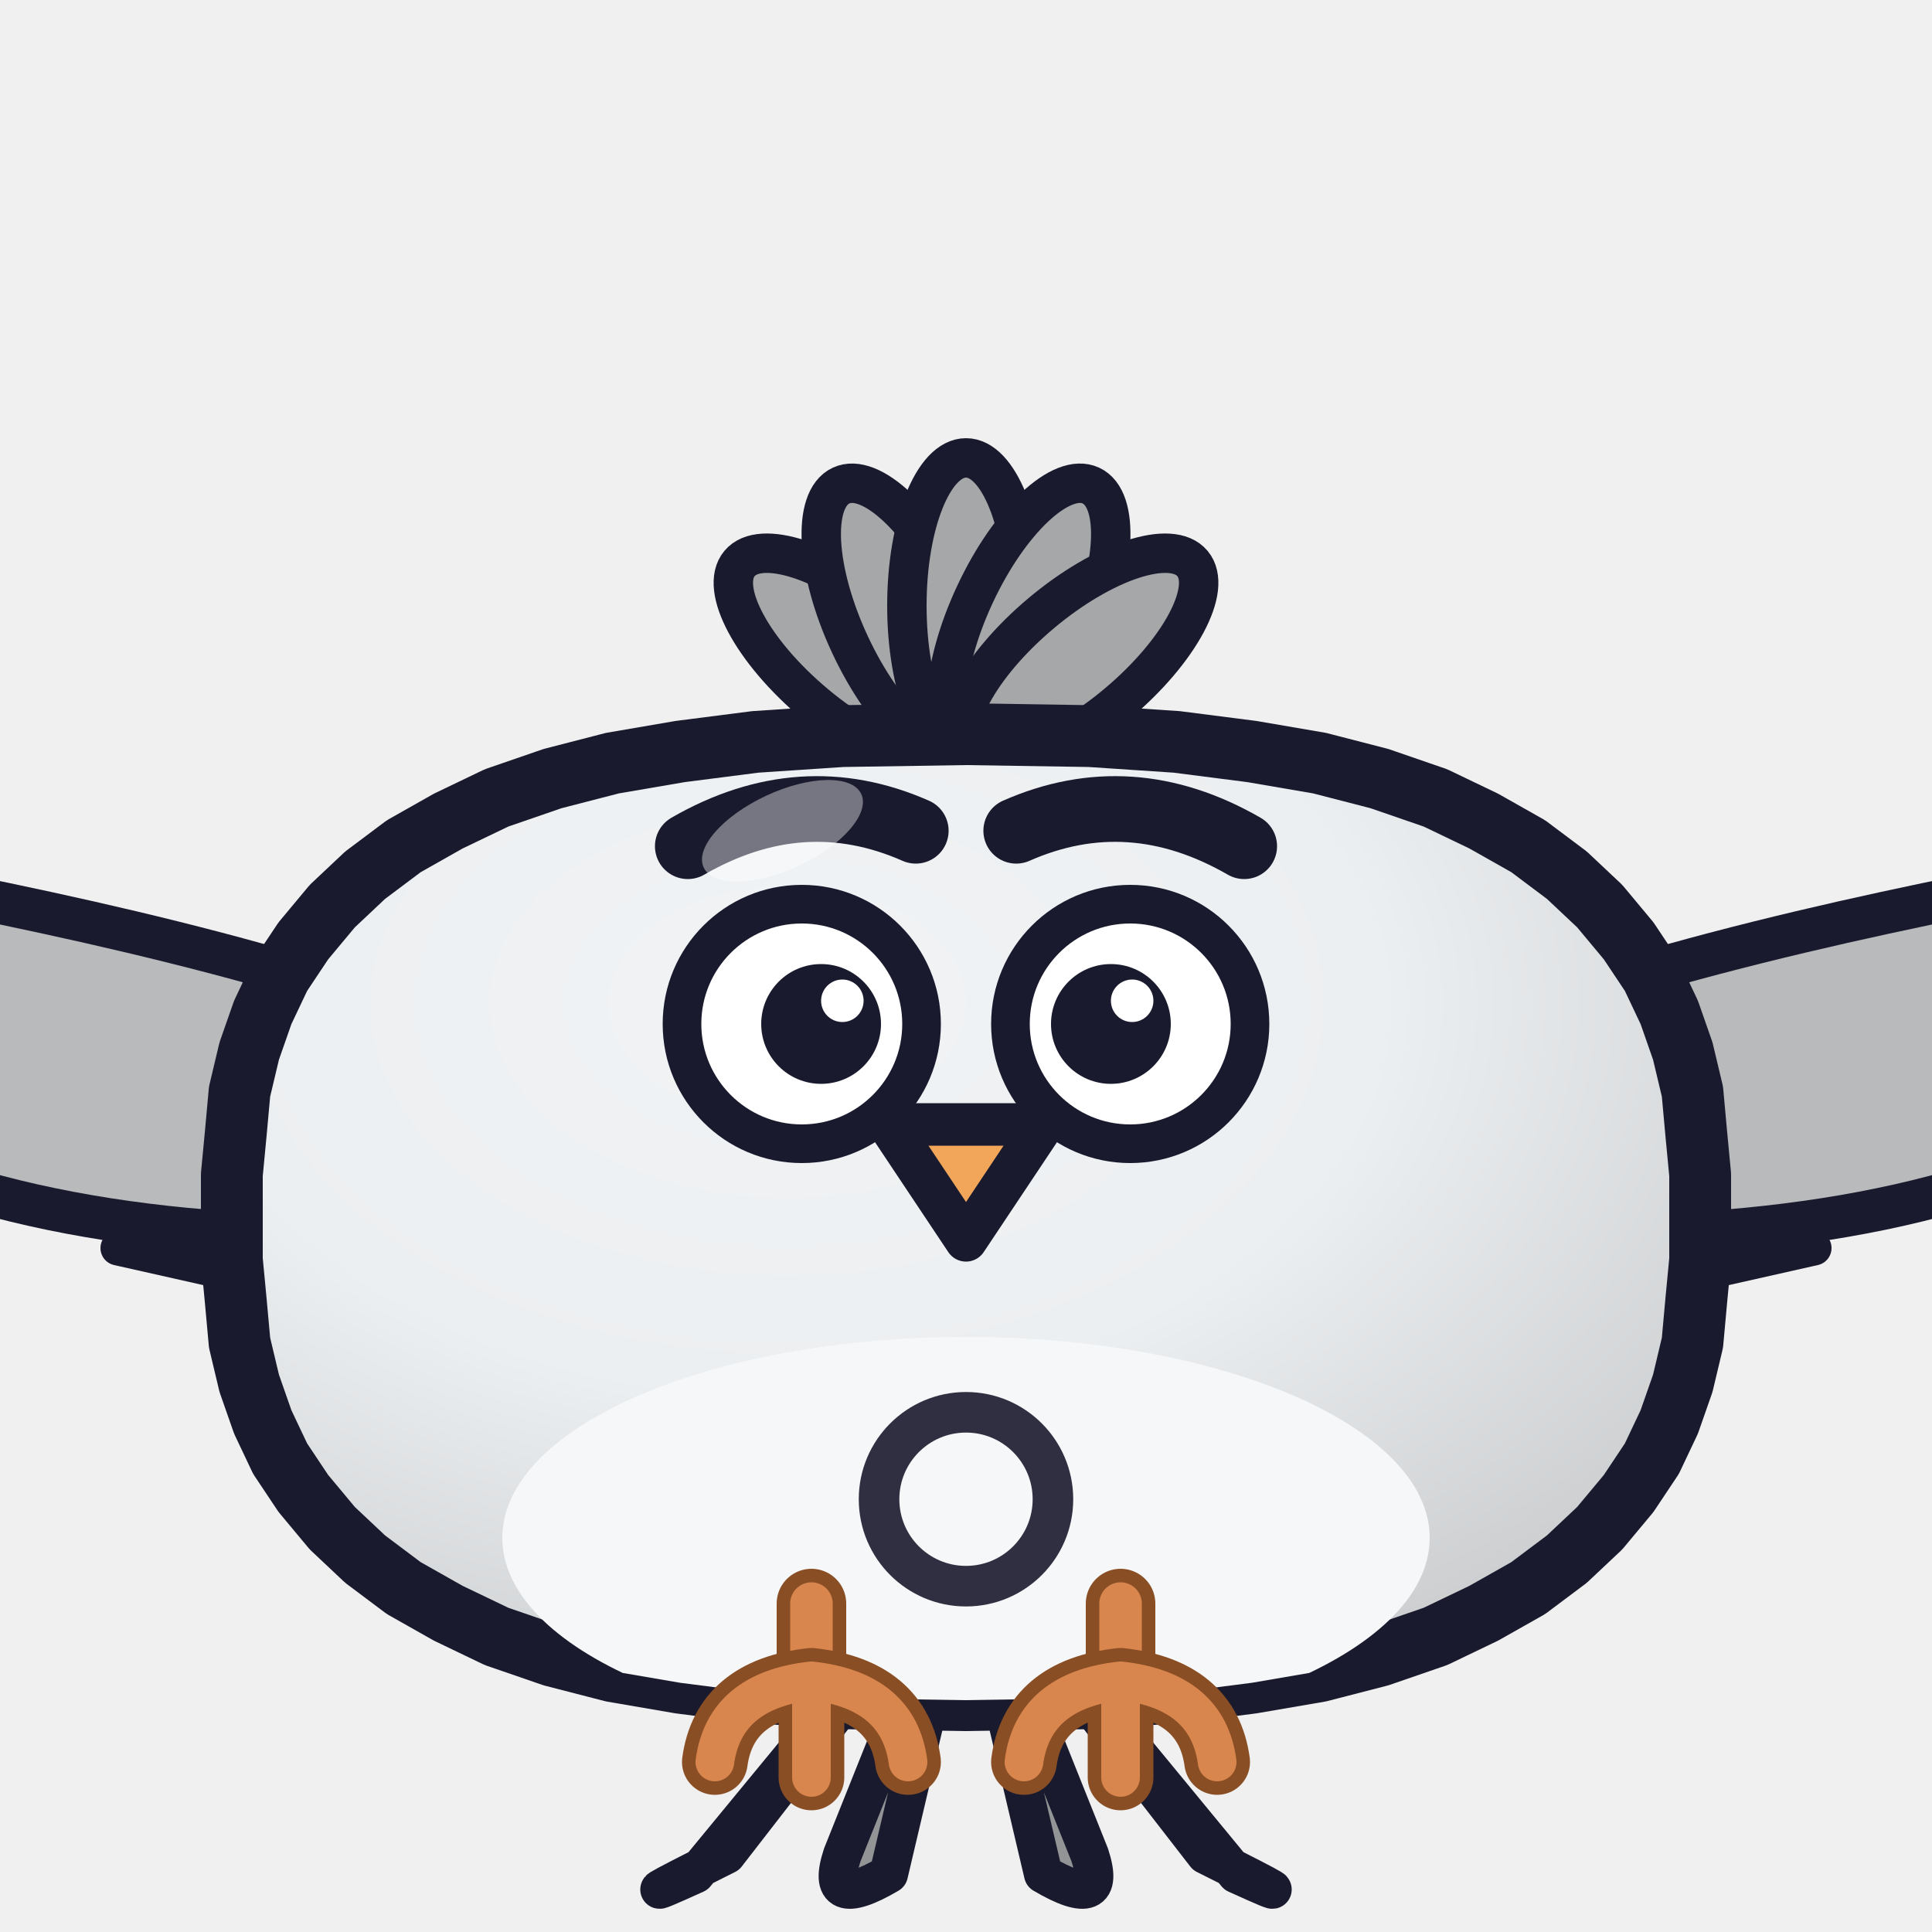
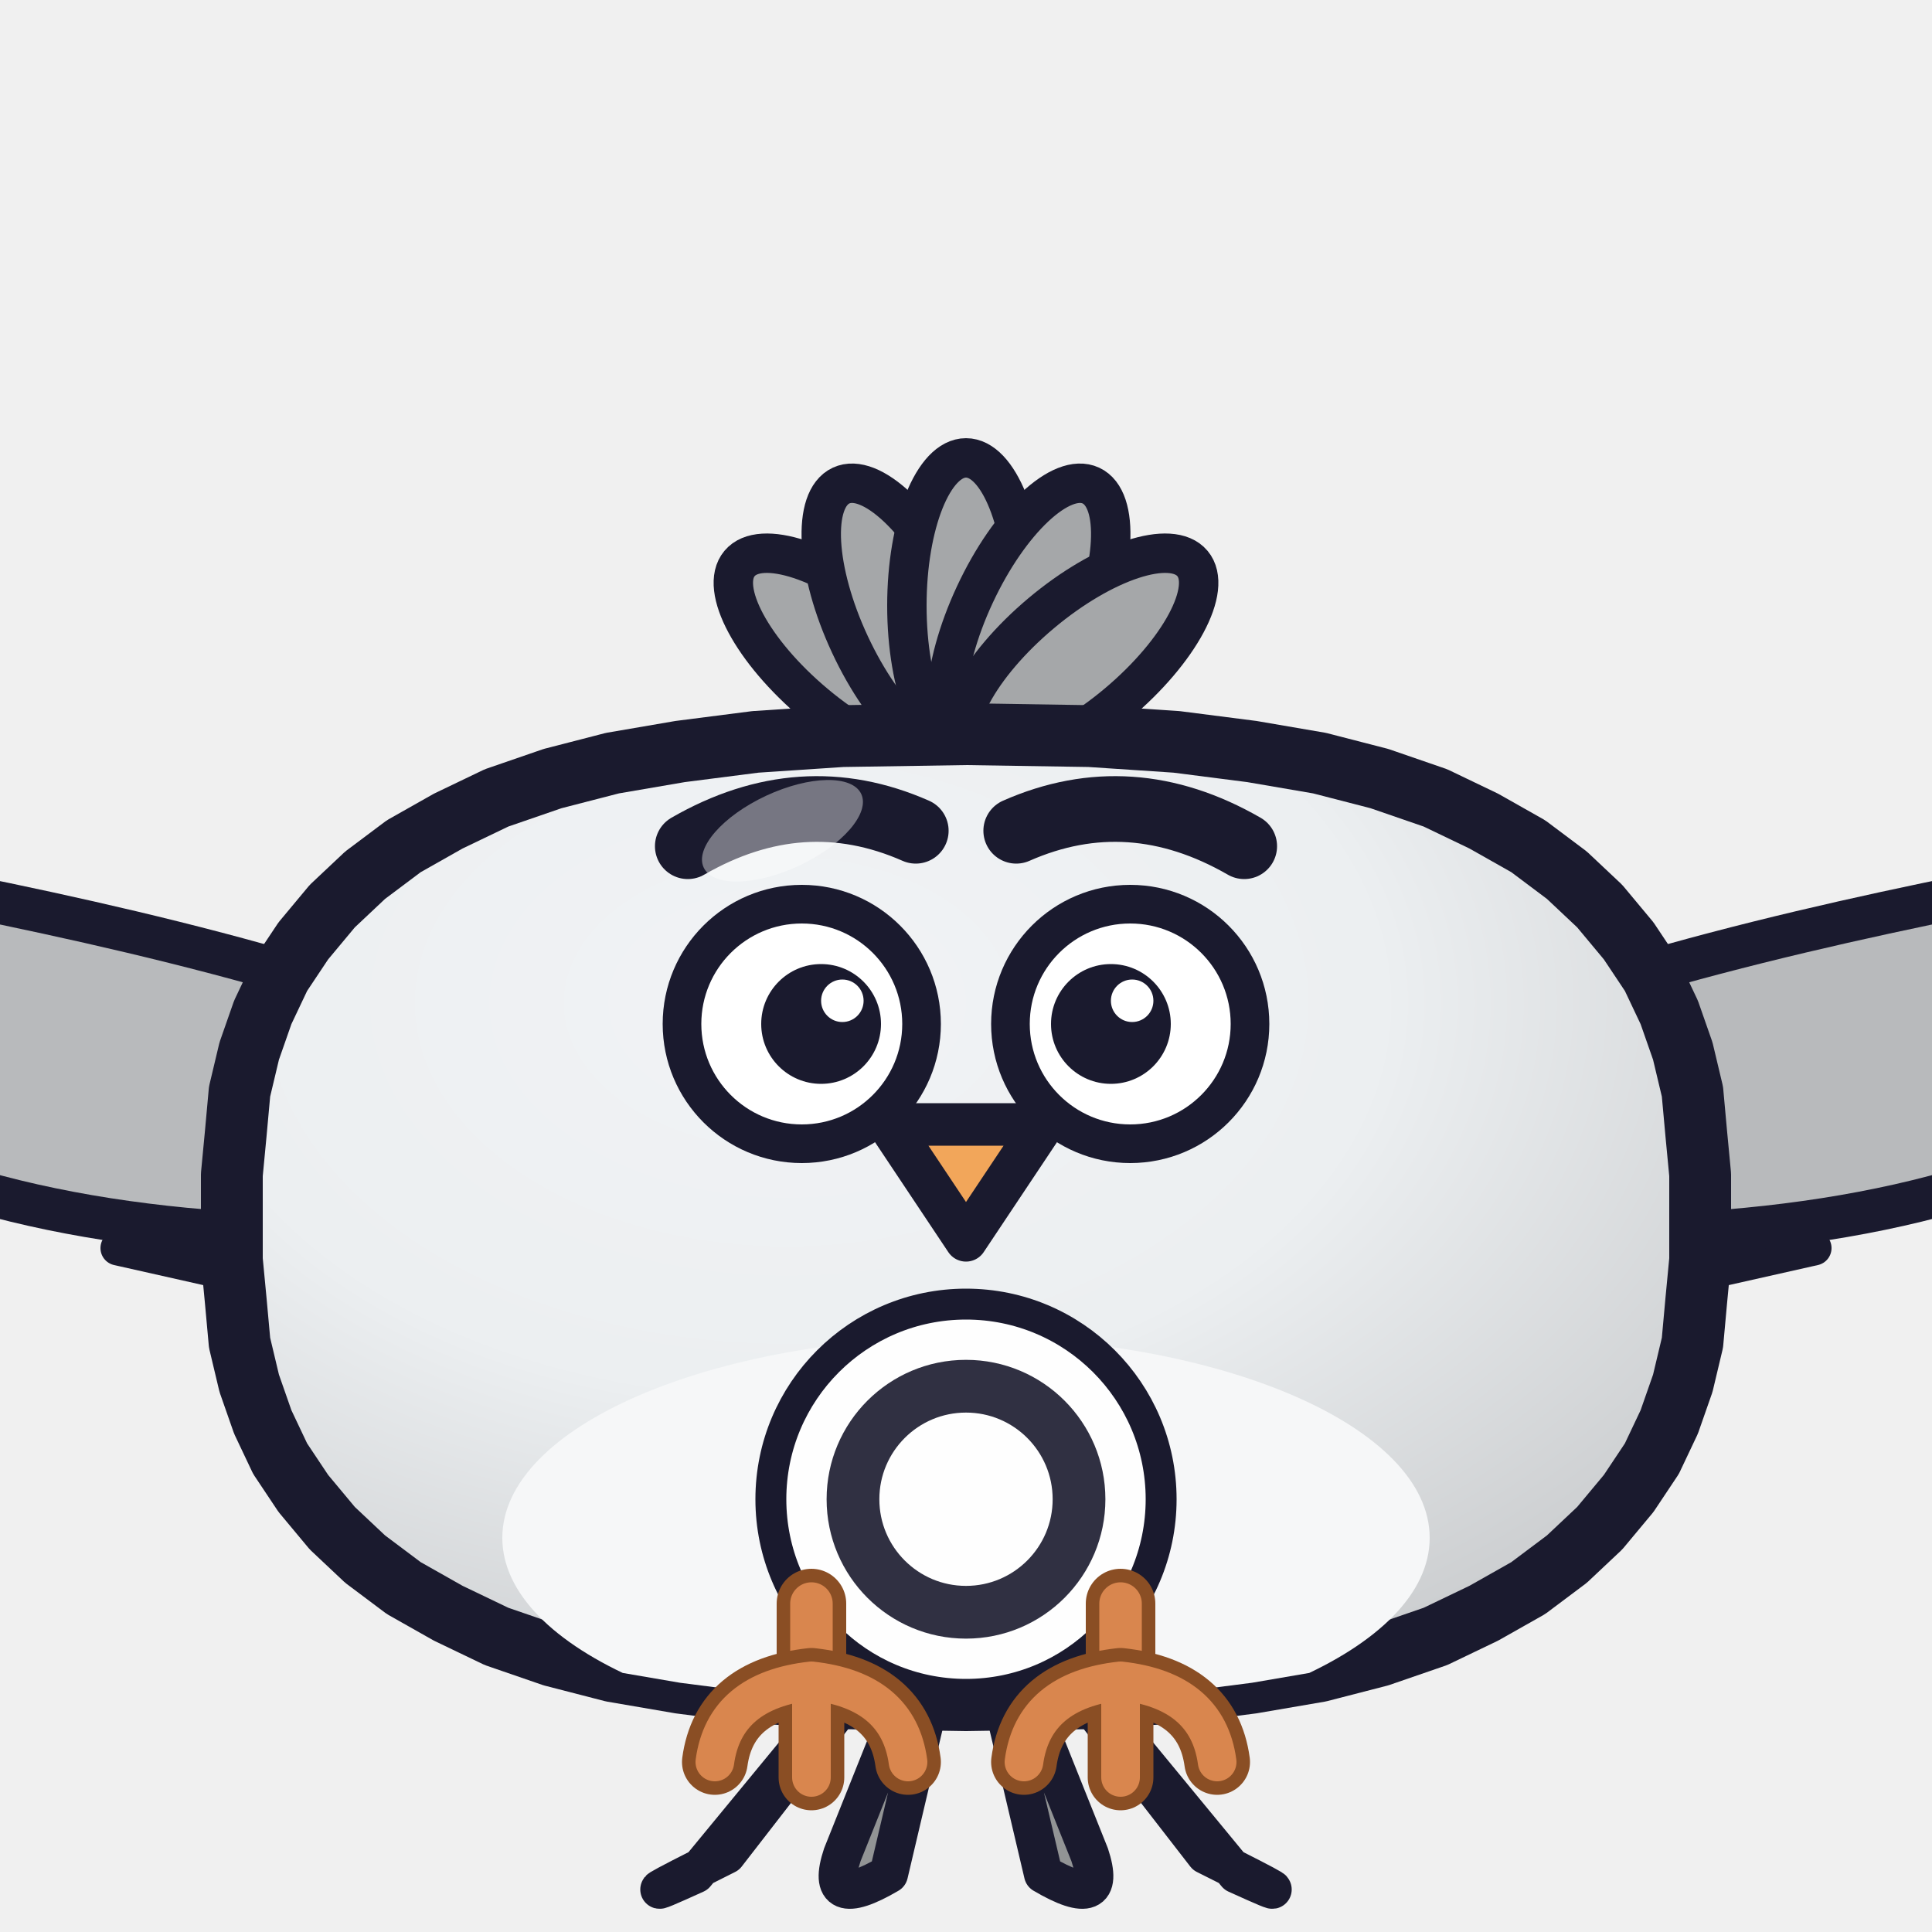
- <svg xmlns="http://www.w3.org/2000/svg" viewBox="0 0 100 100" data-color="white" data-expr="idle" data-frame="mid" data-ver="5" data-character="구름">
+ <svg xmlns="http://www.w3.org/2000/svg" viewBox="0 0 100 100" data-color="white" data-expr="idle" data-frame="mid" data-ver="7a" data-character="구름">
  <defs>
    <radialGradient id="gwhite" cx="38%" cy="28%" r="80%">
      <stop offset="0" stop-color="#F1F3F5" />
      <stop offset=".5" stop-color="#ECEFF1" />
      <stop offset="1" stop-color="#C9CBCD" />
    </radialGradient>
    <clipPath id="cwhite">
      <path d="M50 38 56.4 38.1 60.9 38.4 64.8 38.9 68.3 39.5 71.4 40.3 74.3 41.3 76.8 42.5 79.1 43.8 81.1 45.3 82.8 46.9 84.3 48.7 85.5 50.5 86.4 52.4 87.1 54.4 87.6 56.5 87.8 58.7 88 60.8 88 63 88 65.2 87.8 67.3 87.6 69.5 87.1 71.6 86.4 73.6 85.5 75.5 84.3 77.3 82.8 79.1 81.1 80.7 79.1 82.2 76.8 83.5 74.3 84.7 71.4 85.7 68.3 86.5 64.8 87.1 60.9 87.6 56.4 87.9 50 88 43.6 87.9 39.1 87.6 35.2 87.1 31.7 86.5 28.6 85.7 25.7 84.7 23.2 83.5 20.9 82.2 18.9 80.7 17.2 79.1 15.7 77.3 14.5 75.5 13.6 73.6 12.9 71.6 12.4 69.5 12.2 67.3 12 65.2 12 63 12 60.8 12.2 58.7 12.4 56.5 12.9 54.4 13.6 52.4 14.5 50.5 15.7 48.7 17.2 46.9 18.9 45.3 20.9 43.8 23.2 42.5 25.7 41.3 28.6 40.3 31.7 39.5 35.2 38.9 39.1 38.4 43.6 38.1Z" />
    </clipPath>
  </defs>
  <path d="M50 80 L36 97 Q31.6 99 37.6 96Z" fill="#929495" stroke="#1A1A2E" stroke-width="2" stroke-linejoin="round" />
  <path d="M50 80 L64 97 Q68.4 99 62.4 96Z" fill="#929495" stroke="#1A1A2E" stroke-width="2" stroke-linejoin="round" />
  <path d="M50 80 L46 97 Q42.6 99 43.6 96Z" fill="#929495" stroke="#1A1A2E" stroke-width="2" stroke-linejoin="round" />
  <path d="M50 80 L54 97 Q57.4 99 56.4 96Z" fill="#929495" stroke="#1A1A2E" stroke-width="2" stroke-linejoin="round" />
  <g transform="translate(50 39) scale(.85)">
    <ellipse cx="0" cy="-9" rx="3.6" ry="9" transform="rotate(-50)" fill="#A5A7A9" stroke="#1A1A2E" stroke-width="2.4" stroke-linejoin="round" />
    <ellipse cx="0" cy="-9" rx="3.6" ry="9" transform="rotate(-25)" fill="#A5A7A9" stroke="#1A1A2E" stroke-width="2.4" stroke-linejoin="round" />
    <ellipse cx="0" cy="-9" rx="3.6" ry="9" transform="rotate(0)" fill="#A5A7A9" stroke="#1A1A2E" stroke-width="2.4" stroke-linejoin="round" />
    <ellipse cx="0" cy="-9" rx="3.6" ry="9" transform="rotate(25)" fill="#A5A7A9" stroke="#1A1A2E" stroke-width="2.4" stroke-linejoin="round" />
    <ellipse cx="0" cy="-9" rx="3.6" ry="9" transform="rotate(50)" fill="#A5A7A9" stroke="#1A1A2E" stroke-width="2.4" stroke-linejoin="round" />
  </g>
  <path d="M14.1 56 L6.1 57.8 L14.1 59.6Z" fill="#CBCECF" stroke="#1A1A2E" stroke-width="1.8" stroke-linejoin="round" />
  <path d="M14.1 59.4 L6.1 61.2 L14.1 63Z" fill="#CBCECF" stroke="#1A1A2E" stroke-width="1.8" stroke-linejoin="round" />
  <path d="M14.1 62.8 L6.1 64.6 L14.1 66.4Z" fill="#CBCECF" stroke="#1A1A2E" stroke-width="1.8" stroke-linejoin="round" />
  <path d="M85.9 56 L93.9 57.8 L85.9 59.6Z" fill="#CBCECF" stroke="#1A1A2E" stroke-width="1.8" stroke-linejoin="round" />
  <path d="M85.9 59.4 L93.9 61.2 L85.9 63Z" fill="#CBCECF" stroke="#1A1A2E" stroke-width="1.8" stroke-linejoin="round" />
  <path d="M85.9 62.8 L93.9 64.6 L85.9 66.4Z" fill="#CBCECF" stroke="#1A1A2E" stroke-width="1.8" stroke-linejoin="round" />
  <g class="wing wing-l">
    <g transform="translate(-15.8 0)">
      <path d="M36 52 C24 48 12 46 2 44 C6 50 9 53 12 55 C8 56 6 56 4 57 C12 62 22 64 34 64Z" fill="#B8BABC" stroke="#1A1A2E" stroke-width="2.2" stroke-linejoin="round" />
    </g>
  </g>
  <g class="wing wing-r" transform="translate(100 0) scale(-1 1)">
    <g transform="translate(-15.8 0)">
      <path d="M36 52 C24 48 12 46 2 44 C6 50 9 53 12 55 C8 56 6 56 4 57 C12 62 22 64 34 64Z" fill="#B8BABC" stroke="#1A1A2E" stroke-width="2.2" stroke-linejoin="round" />
    </g>
  </g>
  <path d="M50 38 56.4 38.1 60.9 38.4 64.8 38.9 68.3 39.5 71.4 40.3 74.3 41.3 76.8 42.5 79.1 43.8 81.1 45.3 82.8 46.9 84.3 48.7 85.5 50.5 86.4 52.4 87.1 54.4 87.6 56.5 87.8 58.7 88 60.8 88 63 88 65.2 87.8 67.3 87.6 69.5 87.1 71.6 86.4 73.6 85.5 75.5 84.3 77.3 82.8 79.1 81.1 80.7 79.1 82.2 76.8 83.5 74.3 84.7 71.4 85.7 68.3 86.5 64.8 87.1 60.9 87.6 56.4 87.9 50 88 43.6 87.9 39.1 87.6 35.2 87.1 31.7 86.5 28.6 85.7 25.7 84.7 23.2 83.5 20.9 82.2 18.9 80.7 17.2 79.1 15.7 77.3 14.5 75.5 13.6 73.6 12.9 71.6 12.4 69.5 12.2 67.3 12 65.2 12 63 12 60.8 12.2 58.7 12.4 56.5 12.9 54.4 13.6 52.4 14.5 50.5 15.7 48.7 17.2 46.9 18.9 45.3 20.9 43.8 23.2 42.5 25.7 41.3 28.6 40.3 31.7 39.5 35.2 38.9 39.1 38.4 43.6 38.1Z" fill="url(#gwhite)" stroke="#1A1A2E" stroke-width="3.2" stroke-linejoin="round" />
  <g clip-path="url(#cwhite)">
    <ellipse cx="50" cy="79.6" rx="24" ry="10.4" fill="#F6F7F8" />
  </g>
-   <g transform="translate(50 77.6) scale(0.300) translate(-50 -50)">
+   <circle cx="50" cy="77.6" r="10.1" fill="#FFFFFF" fill-opacity=".92" stroke="#1A1A2E" stroke-width="1.6" />
+   <g transform="translate(50 77.6) scale(0.390) translate(-50 -50)">
    <circle cx="50" cy="50" r="15" fill="none" stroke="#1A1A2E" stroke-opacity=".9" stroke-width="7" />
  </g>
  <path d="M42 83 V87" stroke="#8A4E24" stroke-width="3.6" stroke-linecap="round" />
  <path d="M42 83 V87" stroke="#D9864E" stroke-width="2.2" stroke-linecap="round" />
  <g fill="none" stroke-linecap="round">
    <path d="M42 87 q-4.5 .5 -5 4.2 M42 87 q0 2.5 0 5 M42 87 q4.5 .5 5 4.2" stroke="#8A4E24" stroke-width="3.4" />
    <path d="M42 87 q-4.5 .5 -5 4.2 M42 87 q0 2.5 0 5 M42 87 q4.5 .5 5 4.2" stroke="#D9864E" stroke-width="2" />
  </g>
  <path d="M58 83 V87" stroke="#8A4E24" stroke-width="3.6" stroke-linecap="round" />
  <path d="M58 83 V87" stroke="#D9864E" stroke-width="2.2" stroke-linecap="round" />
  <g fill="none" stroke-linecap="round">
    <path d="M58 87 q-4.5 .5 -5 4.2 M58 87 q0 2.5 0 5 M58 87 q4.5 .5 5 4.2" stroke="#8A4E24" stroke-width="3.4" />
    <path d="M58 87 q-4.5 .5 -5 4.2 M58 87 q0 2.5 0 5 M58 87 q4.5 .5 5 4.2" stroke="#D9864E" stroke-width="2" />
  </g>
  <path d="M35.6 43.8 Q41.5 40.4 47.4 43" fill="none" stroke="#1A1A2E" stroke-width="3.4" stroke-linecap="round" />
  <path d="M64.4 43.8 Q58.5 40.4 52.6 43" fill="none" stroke="#1A1A2E" stroke-width="3.4" stroke-linecap="round" />
  <circle cx="41.5" cy="53" r="6.2" fill="#fff" stroke="#1A1A2E" stroke-width="2" />
  <circle cx="42.5" cy="53" r="3.1" fill="#1A1A2E" />
  <circle cx="43.6" cy="51.8" r="1.1" fill="#fff" />
  <circle cx="58.5" cy="53" r="6.2" fill="#fff" stroke="#1A1A2E" stroke-width="2" />
  <circle cx="57.5" cy="53" r="3.1" fill="#1A1A2E" />
  <circle cx="58.6" cy="51.8" r="1.1" fill="#fff" />
  <path d="M46 58.2 L54 58.2 L50 64.2Z" fill="#F2A65A" stroke="#1A1A2E" stroke-width="2.2" stroke-linejoin="round" />
  <path d="M46 58.2 L54 58.2 L50 64.2Z" fill="none" stroke="#fff" stroke-opacity=".0" />
  <ellipse cx="40.5" cy="43" rx="4.5" ry="2" fill="#fff" opacity=".4" transform="rotate(-25 40.5 43)" />
</svg>
